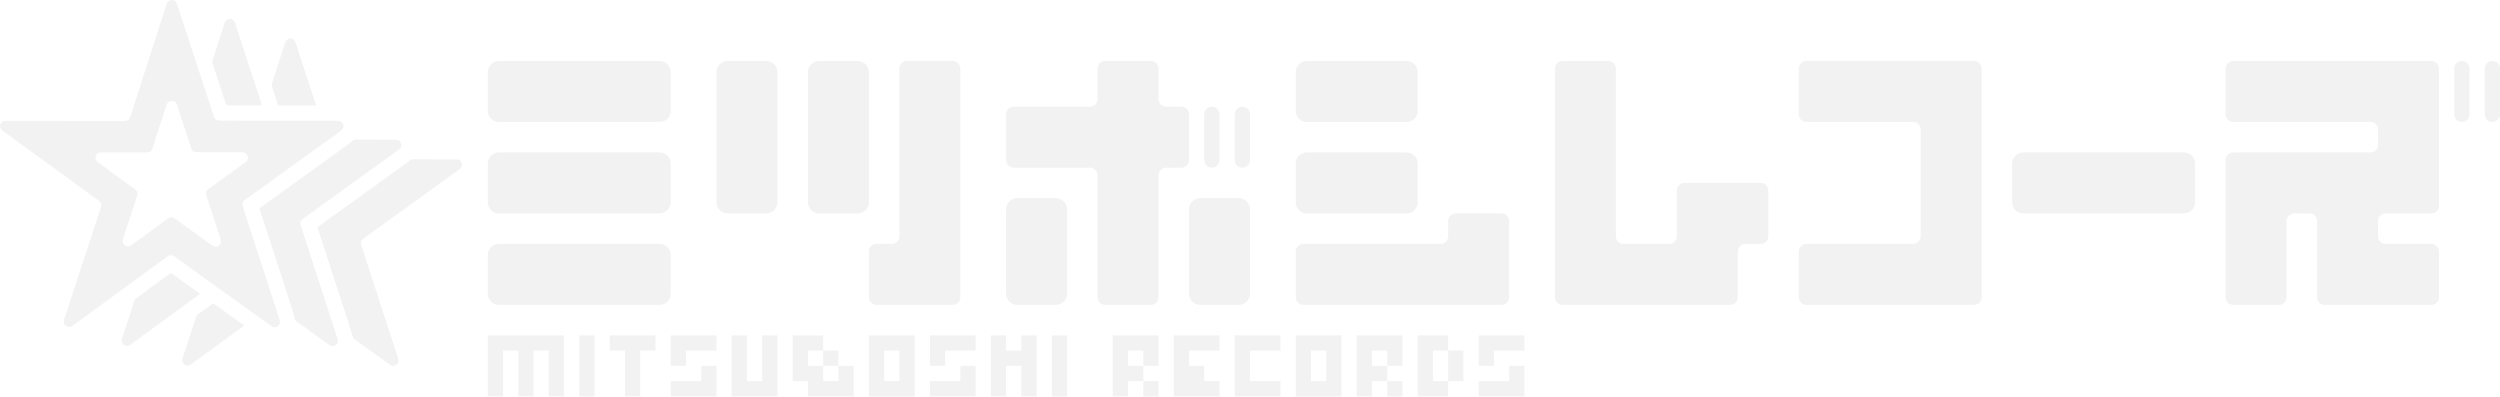
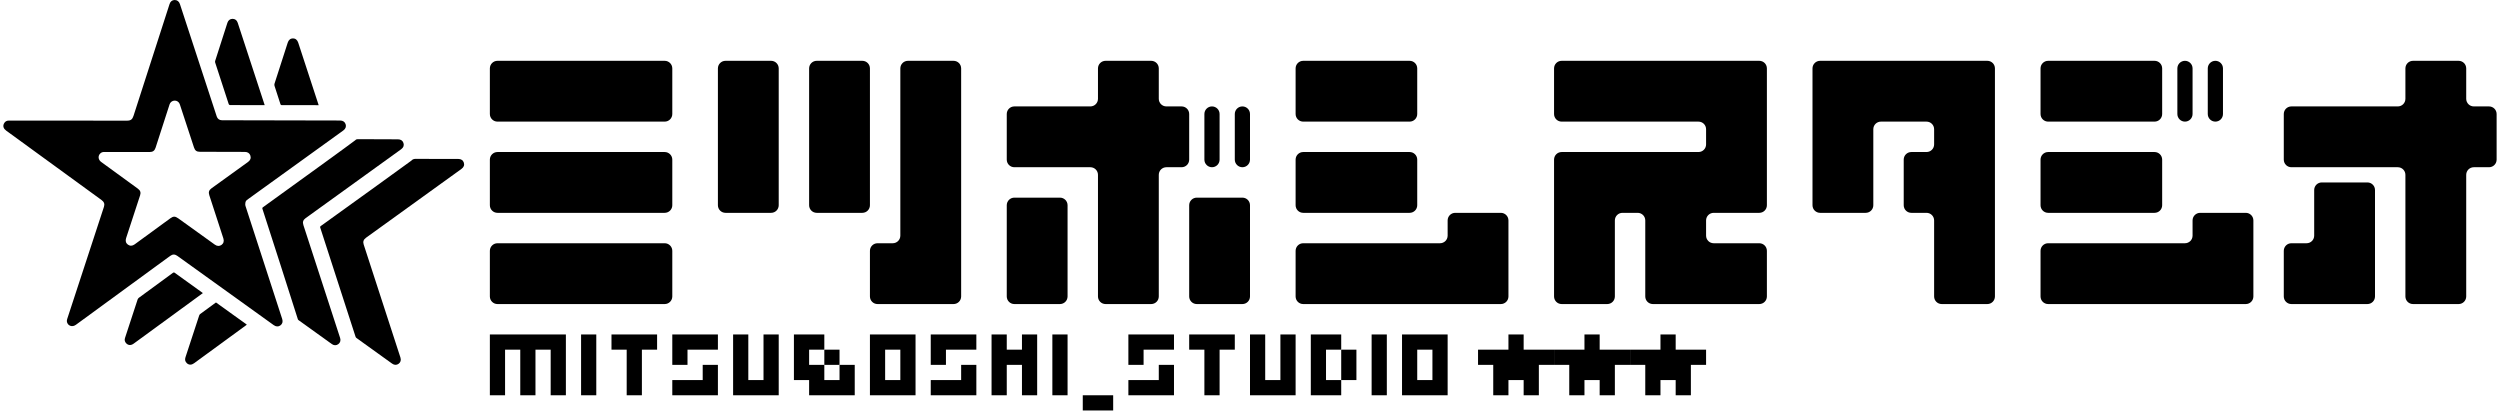
- <svg xmlns="http://www.w3.org/2000/svg" version="1.1" id="logo-color" fill="#F2F2F2" x="0px" y="0px" viewBox="0 0 1008 159.8" style="enable-background:new 0 0 1008 159.8;" xml:space="preserve">
+ <svg xmlns="http://www.w3.org/2000/svg" id="_レイヤー_1" data-name="レイヤー_1" version="1.1" viewBox="0 0 1480 243">
  <g>
-     <path d="M26.21,48.75c4.85,0,9.7,0,14.56,0c3.06,0,6.11,0.02,9.17,0.03c1.57,0,2.21-0.48,2.69-1.98   c4.85-15.06,9.7-30.11,14.56-45.17c0.34-1.05,1.07-1.62,2.07-1.64c0.99-0.01,1.78,0.59,2.12,1.64   c3.77,11.52,7.54,23.04,11.31,34.56c1.19,3.62,2.38,7.25,3.57,10.87c0.33,1,1.08,1.54,2.13,1.55c2.13,0.01,4.25,0.03,6.38,0.03   c7.88,0.01,15.75,0.02,23.63,0.03c5.91,0.01,11.83,0.02,17.74,0.03c1.11,0,1.92,0.54,2.24,1.49c0.32,0.95-0.01,1.86-0.92,2.52   c-12.75,9.2-25.51,18.4-38.27,27.59c-0.54,0.39-1.17,0.74-1.31,1.43c-0.1,0.5-0.14,1.07,0.02,1.55c1.66,5.2,3.35,10.38,5.04,15.57   c3.27,10.04,6.54,20.09,9.81,30.13c0.34,1.06,0.07,1.97-0.76,2.57c-0.81,0.58-1.75,0.54-2.67-0.13   c-12.96-9.31-25.92-18.62-38.88-27.93c-1.11-0.8-1.95-0.8-3.05,0c-12.67,9.25-25.35,18.5-38.01,27.77c-1.36,1-2.7,0.52-3.29-0.33   c-0.43-0.61-0.5-1.27-0.26-1.99c1.55-4.73,3.09-9.46,4.64-14.18c3.4-10.39,6.81-20.77,10.21-31.15c0.37-1.14,0.07-2.01-0.97-2.77   c-12.85-9.35-25.7-18.7-38.55-28.05c-1.07-0.78-1.41-1.77-0.93-2.79c0.39-0.83,1.05-1.26,1.97-1.27c1.43-0.01,2.86,0,4.29,0   C13.05,48.75,19.63,48.75,26.21,48.75z M50,61.45c-3.09,0-6.18,0-9.27,0c-0.58,0-1.08,0.15-1.5,0.54   c-1.07,0.99-0.94,2.58,0.29,3.48c4.95,3.61,9.91,7.21,14.86,10.82c1,0.73,1.27,1.55,0.89,2.69c-1.89,5.77-3.78,11.54-5.66,17.31   c-0.36,1.09-0.09,2.03,0.73,2.62c0.84,0.61,1.8,0.57,2.72-0.1c4.8-3.51,9.6-7.01,14.4-10.52c1.24-0.91,1.98-0.9,3.24,0   c4.92,3.54,9.84,7.07,14.77,10.61c0.94,0.68,1.89,0.71,2.72,0.11c0.83-0.6,1.09-1.53,0.74-2.62c-1.89-5.82-3.79-11.64-5.68-17.46   c-0.4-1.24-0.14-2.05,0.91-2.82c4.93-3.56,9.86-7.11,14.79-10.67c0.92-0.66,1.23-1.57,0.89-2.57c-0.31-0.93-1.1-1.46-2.19-1.46   c-1.81-0.01-3.62-0.03-5.43-0.03c-4.25-0.01-8.51-0.01-12.76-0.02c-1.32,0-1.99-0.48-2.4-1.73c-1.89-5.77-3.78-11.54-5.68-17.3   c-0.11-0.32-0.26-0.66-0.48-0.91c-1.11-1.29-3.19-0.85-3.72,0.78c-1.89,5.84-3.77,11.68-5.66,17.52c-0.39,1.2-1.11,1.73-2.36,1.73   C56.12,61.45,53.06,61.45,50,61.45z" />
-     <path d="M175.17,64.26c2.91,0,5.82,0,8.72,0c1.17,0,1.95,0.52,2.27,1.5c0.32,0.98-0.01,1.85-0.97,2.54   c-9.99,7.21-19.99,14.41-29.98,21.62c-2.87,2.07-5.74,4.14-8.61,6.21c-1,0.72-1.3,1.6-0.93,2.73c3.95,12.13,7.89,24.25,11.84,36.38   c1.01,3.11,2.02,6.21,3.02,9.32c0.34,1.04,0.07,1.93-0.74,2.52c-0.8,0.59-1.73,0.57-2.63-0.07c-4.82-3.46-9.63-6.91-14.44-10.38   c-0.17-0.13-0.3-0.37-0.37-0.59c-0.6-1.88-1.15-3.77-1.76-5.65c-3.62-11.15-7.25-22.3-10.88-33.45c-0.53-1.62-1.04-3.25-1.6-4.87   c-0.12-0.35-0.04-0.52,0.25-0.72c11.99-8.64,23.98-17.28,35.97-25.93c0.2-0.15,0.43-0.27,0.59-0.45c0.55-0.65,1.23-0.77,2.06-0.75   c2.72,0.06,5.45,0.02,8.17,0.02C175.17,64.24,175.17,64.25,175.17,64.26z" />
-     <path d="M151.4,56.33c2.71,0,5.42,0,8.12,0c1.13,0,1.91,0.52,2.22,1.48c0.32,0.97,0.01,1.85-0.92,2.51   c-9.24,6.67-18.48,13.33-27.72,19.99c-3.64,2.62-7.27,5.25-10.91,7.87c-1.03,0.74-1.32,1.59-0.92,2.82   c1.76,5.43,3.53,10.85,5.3,16.27c3.19,9.79,6.37,19.59,9.55,29.38c0.32,0.99,0.04,1.91-0.74,2.48c-0.79,0.58-1.74,0.58-2.59-0.02   c-4.49-3.22-8.98-6.45-13.47-9.68c-0.12-0.09-0.24-0.23-0.28-0.37c-0.53-1.8-0.98-3.61-1.56-5.39c-3.43-10.6-6.88-21.2-10.33-31.8   c-0.8-2.46-1.59-4.92-2.41-7.38c-0.13-0.38-0.05-0.55,0.25-0.77c9.69-6.98,19.37-13.96,29.06-20.95c2.36-1.7,4.72-3.4,7.07-5.1   c0.41-0.3,0.82-0.63,1.17-1c0.29-0.31,0.57-0.42,0.99-0.42c2.71,0.02,5.42,0.01,8.12,0.01C151.4,56.3,151.4,56.31,151.4,56.33z" />
-     <path d="M105.65,42.5c-1.12,0-2.15,0-3.18,0c-3.54-0.01-7.07-0.03-10.61-0.02c-0.45,0-0.66-0.1-0.81-0.56   c-1.8-5.55-3.62-11.1-5.42-16.64c-0.07-0.2-0.07-0.46-0.01-0.66c1.64-5.15,3.3-10.29,4.96-15.44c0.32-0.99,1.09-1.57,2.07-1.57   c1.01-0.01,1.75,0.55,2.09,1.59c3.35,10.22,6.7,20.45,10.05,30.67C105.07,40.72,105.34,41.56,105.65,42.5z" />
-     <path d="M80.65,118.49c-1.84,1.34-3.62,2.64-5.4,3.94c-7.52,5.49-15.04,10.98-22.56,16.47c-1.1,0.8-2.19,0.76-3.05-0.13   c-0.58-0.61-0.74-1.33-0.48-2.12c0.7-2.18,1.42-4.35,2.13-6.52c0.99-3.02,1.97-6.05,2.98-9.07c0.09-0.26,0.29-0.52,0.51-0.69   c4.58-3.36,9.16-6.7,13.74-10.06c0.25-0.18,0.42-0.27,0.73-0.05c3.71,2.69,7.44,5.35,11.16,8.03   C80.47,118.34,80.53,118.4,80.65,118.49z" />
-     <path d="M127.46,42.52c-0.42,0-0.78,0-1.14,0c-4.55-0.01-9.1-0.02-13.66-0.01c-0.38,0-0.55-0.1-0.67-0.47   c-0.78-2.45-1.6-4.88-2.38-7.33c-0.09-0.28-0.08-0.63,0.01-0.9c1.77-5.53,3.55-11.05,5.34-16.57c0.35-1.1,1.12-1.71,2.12-1.71   c1,0,1.76,0.62,2.12,1.72c2.7,8.24,5.4,16.48,8.1,24.73C127.34,42.13,127.39,42.31,127.46,42.52z" />
-     <path d="M85.97,122.29c4.14,2.97,8.27,5.94,12.45,8.94c-0.13,0.11-0.22,0.2-0.32,0.28c-7.01,5.12-14.03,10.24-21.04,15.36   c-0.98,0.72-2.01,0.72-2.83,0c-0.74-0.65-0.92-1.47-0.62-2.39c0.97-2.96,1.94-5.92,2.91-8.89c0.88-2.68,1.75-5.36,2.64-8.03   c0.07-0.22,0.21-0.46,0.39-0.6c2.07-1.53,4.15-3.04,6.23-4.56C85.83,122.37,85.89,122.34,85.97,122.29z" />
+     <path d="M75.12,71.43c2.29,0,3.23-.71,3.94-2.9,7.1-22.05,14.21-44.09,21.32-66.14C100.87.86,101.95.02,103.4,0c1.45-.02,2.61.86,3.11,2.4,5.52,16.87,20.04,61.22,21.79,66.53.48,1.46,1.59,2.25,3.12,2.26,3.11.02,61.26.13,69.92.15,1.63,0,2.81.79,3.27,2.18.47,1.39-.01,2.73-1.34,3.69-18.68,13.47-37.35,26.94-56.03,40.4-.79.57-1.71,1.08-1.92,2.1-.15.73-.2,1.57.02,2.27,2.42,7.61,16.96,52.22,21.74,66.92.5,1.55.1,2.89-1.12,3.76-1.19.85-2.56.79-3.92-.19-18.98-13.63-37.96-27.26-56.93-40.9-1.62-1.17-2.85-1.17-4.47,0-18.56,13.55-37.13,27.09-55.66,40.67-2,1.46-3.95.76-4.82-.48-.63-.9-.73-1.86-.38-2.91,2.28-6.92,16.76-51.18,21.75-66.39.55-1.68.1-2.95-1.42-4.05-18.81-13.69-37.63-27.39-56.45-41.08-1.56-1.14-2.06-2.59-1.36-4.09.57-1.22,1.54-1.85,2.89-1.86,2.09,0,4.18,0,6.28,0,9.63,0,59.17.03,63.64.05ZM61.64,89.97c-.85,0-1.58.23-2.2.8-1.57,1.44-1.38,3.77.43,5.09,7.25,5.28,14.51,10.56,21.76,15.84,1.46,1.07,1.86,2.27,1.31,3.94-2.76,8.45-5.53,16.89-8.29,25.34-.52,1.6-.14,2.97,1.07,3.84,1.23.89,2.63.84,3.98-.15,7.03-5.13,14.06-10.27,21.09-15.4,1.82-1.33,2.9-1.32,4.75,0,7.21,5.18,14.41,10.36,21.62,15.54,1.38.99,2.77,1.04,3.99.16,1.21-.88,1.6-2.25,1.08-3.84-2.77-8.52-5.54-17.04-8.32-25.56-.59-1.82-.21-3.01,1.34-4.12,7.22-5.21,14.44-10.41,21.65-15.62,1.35-.97,1.8-2.3,1.31-3.76-.46-1.37-1.61-2.13-3.21-2.14-2.65-.02-20.41-.07-26.64-.07-1.93,0-2.91-.7-3.51-2.53-2.77-8.44-5.53-16.89-8.32-25.33-.16-.47-.38-.97-.7-1.34-1.62-1.88-4.68-1.24-5.45,1.15-2.77,8.55-5.52,17.1-8.28,25.65-.57,1.76-1.62,2.53-3.46,2.53-4.48,0-22.48,0-27.01,0Z" />
+     <path d="M271.27,94.09c1.71,0,2.85.76,3.32,2.19.47,1.44-.01,2.71-1.41,3.72-14.63,10.55-52.31,37.72-56.51,40.75-1.47,1.06-1.91,2.35-1.37,4,5.78,17.76,20.29,62.37,21.76,66.92.49,1.53.1,2.83-1.08,3.69-1.18.86-2.54.84-3.85-.1-7.05-5.06-14.11-10.12-21.15-15.2-.26-.18-.44-.54-.54-.86-.87-2.75-20.03-62.01-20.84-64.38-.18-.51-.06-.76.36-1.06,17.56-12.65,53.3-38.36,53.53-38.63.81-.95,1.8-1.13,3.02-1.1,3.99.09,20.49.06,24.74.06Z" />
+     <path d="M235.59,82.48c1.66,0,2.8.76,3.26,2.17.47,1.42,0,2.7-1.34,3.68-13.53,9.76-51.24,36.95-56.56,40.79-1.51,1.09-1.93,2.33-1.34,4.13,2.58,7.94,17.09,52.51,21.75,66.85.47,1.45.06,2.79-1.09,3.64-1.15.85-2.55.86-3.8-.04-6.58-4.72-13.16-9.44-19.73-14.17-.18-.13-.35-.34-.41-.54-.77-2.63-19.73-61.66-20.94-65.25-.19-.56-.08-.8.36-1.12,14.19-10.22,54.1-39.07,54.6-39.62.42-.46.84-.62,1.45-.61,3.97.03,19.83.08,23.79.09Z" />
+     <path d="M156.7,62.24c-1.65,0-15.02-.05-20.2-.03-.66,0-.97-.15-1.18-.82-2.63-8.13-5.3-16.25-7.94-24.37-.1-.3-.1-.68,0-.97,2.41-7.54,4.83-15.07,7.26-22.6.47-1.45,1.6-2.29,3.02-2.3,1.47,0,2.57.81,3.07,2.33,4.91,14.97,15.52,47.39,15.97,48.77Z" />
+     <path d="M120.1,173.51c-2.69,1.96-29.93,21.86-40.94,29.9-1.61,1.18-3.21,1.11-4.46-.19-.85-.89-1.08-1.95-.71-3.1,1.03-3.19,6.01-18.41,7.48-22.83.13-.38.42-.77.74-1.01,6.7-4.92,13.42-9.82,20.12-14.73.36-.27.62-.4,1.07-.08,5.43,3.93,10.89,7.84,16.33,11.75.1.07.19.15.36.29Z" />
+     <path d="M188.64,62.26c-.61,0-15.01-.02-21.67-.01-.55,0-.81-.15-.98-.69-1.15-3.58-2.34-7.15-3.48-10.74-.13-.4-.12-.92.01-1.32,2.59-8.09,5.2-16.18,7.82-24.27.52-1.61,1.64-2.51,3.1-2.51,1.46,0,2.58.92,3.1,2.52,3.95,12.07,12.01,36.71,12.11,37.02Z" />
+     <path d="M127.88,179.07c6.06,4.35,12.11,8.7,18.23,13.1-.19.17-.32.3-.47.41-10.27,7.5-20.54,15-30.81,22.5-1.44,1.05-2.95,1.05-4.14,0-1.09-.96-1.35-2.15-.91-3.51,1.42-4.34,6.83-20.86,8.13-24.78.11-.32.31-.68.57-.87,3.03-2.24,6.08-4.46,9.12-6.68.08-.06.16-.1.28-.17Z" />
  </g>
+   <rect x="290" y="90" width="108" height="36" rx="4.5" ry="4.5" />
+   <rect x="290" y="144" width="108" height="36" rx="4.5" ry="4.5" />
+   <rect x="290" y="36" width="108" height="36" rx="4.5" ry="4.5" />
+   <rect x="713" y="63" width="9" height="36" rx="4.5" ry="4.5" />
+   <rect x="731" y="63" width="9" height="36" rx="4.5" ry="4.5" />
+   <rect x="479" y="36" width="36" height="90" rx="4.5" ry="4.5" />
+   <path d="M699.5,63h-9c-2.49,0-4.5-2.01-4.5-4.5v-18c0-2.49-2.01-4.5-4.5-4.5h-27c-2.49,0-4.5,2.01-4.5,4.5v18c0,2.49-2.01,4.5-4.5,4.5h-45c-2.49,0-4.5,2.01-4.5,4.5v27c0,2.49,2.01,4.5,4.5,4.5h45c2.49,0,4.5,2.01,4.5,4.5v72c0,2.49,2.01,4.5,4.5,4.5h27c2.49,0,4.5-2.01,4.5-4.5v-72c0-2.49,2.01-4.5,4.5-4.5h9c2.49,0,4.5-2.01,4.5-4.5v-27c0-2.49-2.01-4.5-4.5-4.5Z" />
+   <rect x="425" y="36" width="36" height="90" rx="4.5" ry="4.5" />
+   <rect x="596" y="117" width="36" height="63" rx="4.5" ry="4.5" />
+   <rect x="704" y="117" width="36" height="63" rx="4.5" ry="4.5" />
+   <path d="M533,40.5v99c0,2.49-2.01,4.5-4.5,4.5h-9c-2.49,0-4.5,2.01-4.5,4.5v27c0,2.49,2.01,4.5,4.5,4.5h45c2.49,0,4.5-2.01,4.5-4.5V40.5c0-2.49-2.01-4.5-4.5-4.5h-27c-2.49,0-4.5,2.01-4.5,4.5Z" />
+   <rect x="785" y="72" width="36" height="72" rx="4.5" ry="4.5" transform="translate(911 -695) rotate(90)" />
+   <rect x="785" y="18" width="36" height="72" rx="4.5" ry="4.5" transform="translate(857 -749) rotate(90)" />
+   <path d="M771.5,144h81c2.49,0,4.5-2.01,4.5-4.5v-9c0-2.49,2.01-4.5,4.5-4.5h27c2.49,0,4.5,2.01,4.5,4.5v45c0,2.49-2.01,4.5-4.5,4.5h-117c-2.49,0-4.5-2.01-4.5-4.5v-27c0-2.49,2.01-4.5,4.5-4.5Z" />
+   <polygon points="290 198 290 234 299 234 299 207 308 207 308 234 317 234 317 207 326 207 326 234 335 234 335 198 290 198" />
+   <rect x="344" y="198" width="9" height="36" />
+   <rect x="623" y="198" width="9" height="36" />
+   <polygon points="398 216 407 216 407 207 425 207 425 198 398 198 398 216" />
+   <polygon points="416 225 398 225 398 234 425 234 425 216 416 216 416 225" />
+   <polygon points="551 216 560 216 560 207 578 207 578 198 551 198 551 216" />
+   <polygon points="569 225 551 225 551 234 578 234 578 216 569 216 569 225" />
+   <polygon points="452 225 443 225 443 198 434 198 434 234 461 234 461 198 452 198 452 225" />
+   <rect x="488" y="207" width="9" height="9" />
+   <polygon points="497 225 488 225 488 216 479 216 479 207 488 207 488 198 470 198 470 225 479 225 479 234 506 234 506 216 497 216 497 225" />
+   <path d="M515,198v36h27v-36h-27ZM533,225h-9v-18h9v18Z" />
+   <polygon points="605 207 596 207 596 198 587 198 587 234 596 234 596 216 605 216 605 234 614 234 614 198 605 198 605 207" />
+   <polygon points="362 198 362 207 371 207 371 234 380 234 380 207 389 207 389 198 362 198" />
+   <rect x="1226" y="18" width="36" height="72" rx="4.5" ry="4.5" transform="translate(1298 -1190) rotate(90)" />
+   <rect x="1289" y="36" width="9" height="36" rx="4.5" ry="4.5" />
+   <rect x="1307" y="36" width="9" height="36" rx="4.5" ry="4.5" />
+   <rect x="1226" y="72" width="36" height="72" rx="4.5" ry="4.5" transform="translate(1352 -1136) rotate(90)" />
+   <path d="M1212.5,144h81c2.49,0,4.5-2.01,4.5-4.5v-9c0-2.49,2.01-4.5,4.5-4.5h27c2.49,0,4.5,2.01,4.5,4.5v45c0,2.49-2.01,4.5-4.5,4.5h-117c-2.49,0-4.5-2.01-4.5-4.5v-27c0-2.49,2.01-4.5,4.5-4.5Z" />
+   <path d="M920,40.5v27c0,2.49,2.01,4.5,4.5,4.5h81c2.49,0,4.5,2.01,4.5,4.5v9c0,2.49-2.01,4.5-4.5,4.5h-81c-2.49,0-4.5,2.01-4.5,4.5v81c0,2.49,2.01,4.5,4.5,4.5h27c2.49,0,4.5-2.01,4.5-4.5v-45c0-2.49,2.01-4.5,4.5-4.5h9c2.49,0,4.5,2.01,4.5,4.5v45c0,2.49,2.01,4.5,4.5,4.5h63c2.49,0,4.5-2.01,4.5-4.5v-27c0-2.49-2.01-4.5-4.5-4.5h-27c-2.49,0-4.5-2.01-4.5-4.5v-9c0-2.49,2.01-4.5,4.5-4.5h27c2.49,0,4.5-2.01,4.5-4.5V40.5c0-2.49-2.01-4.5-4.5-4.5h-117c-2.49,0-4.5,2.01-4.5,4.5Z" />
+   <path d="M1073,121.5V40.5c0-2.49,2.01-4.5,4.5-4.5h99c2.49,0,4.5,2.01,4.5,4.5v135c0,2.49-2.01,4.5-4.5,4.5h-27c-2.49,0-4.5-2.01-4.5-4.5v-45c0-2.49-2.01-4.5-4.5-4.5h-9c-2.49,0-4.5-2.01-4.5-4.5v-27c0-2.49,2.01-4.5,4.5-4.5h9c2.49,0,4.5-2.01,4.5-4.5v-9c0-2.49-2.01-4.5-4.5-4.5h-27c-2.49,0-4.5,2.01-4.5,4.5v45c0,2.49-2.01,4.5-4.5,4.5h-27c-2.49,0-4.5-2.01-4.5-4.5Z" />
  <g>
-     <path d="M265.94,86.05h-64.76c-2.49,0-4.5-2.01-4.5-4.5V65.96c0-2.49,2.01-4.5,4.5-4.5h64.76c2.49,0,4.5,2.01,4.5,4.5v15.59   C270.44,84.03,268.42,86.05,265.94,86.05z" />
-     <path d="M265.94,122.93h-64.76c-2.49,0-4.5-2.01-4.5-4.5v-15.59c0-2.49,2.01-4.5,4.5-4.5h64.76c2.49,0,4.5,2.01,4.5,4.5v15.59   C270.44,120.91,268.42,122.93,265.94,122.93z" />
-     <path d="M265.94,49.17h-64.76c-2.49,0-4.5-2.01-4.5-4.5V29.09c0-2.49,2.01-4.5,4.5-4.5h64.76c2.49,0,4.5,2.01,4.5,4.5v15.59   C270.44,47.16,268.42,49.17,265.94,49.17z" />
-     <path d="M488.63,67.61L488.63,67.61c-1.7,0-3.07-1.38-3.07-3.07V46.1c0-1.7,1.38-3.07,3.07-3.07l0,0c1.7,0,3.07,1.38,3.07,3.07   v18.44C491.71,66.23,490.33,67.61,488.63,67.61z" />
-     <path d="M500.93,67.61L500.93,67.61c-1.7,0-3.07-1.38-3.07-3.07V46.1c0-1.7,1.38-3.07,3.07-3.07l0,0c1.7,0,3.07,1.38,3.07,3.07   v18.44C504,66.23,502.62,67.61,500.93,67.61z" />
-     <path d="M345.84,86.05h-15.59c-2.49,0-4.5-2.01-4.5-4.5V29.09c0-2.49,2.01-4.5,4.5-4.5h15.59c2.49,0,4.5,2.01,4.5,4.5v52.46   C350.34,84.03,348.33,86.05,345.84,86.05z" />
-     <path d="M476.34,43.02h-6.15c-1.7,0-3.07-1.38-3.07-3.07V27.66c0-1.7-1.38-3.07-3.07-3.07h-18.44c-1.7,0-3.07,1.38-3.07,3.07v12.29   c0,1.7-1.38,3.07-3.07,3.07h-30.73c-1.7,0-3.07,1.38-3.07,3.07v18.44c0,1.7,1.38,3.07,3.07,3.07h30.73c1.7,0,3.07,1.38,3.07,3.07   v49.17c0,1.7,1.38,3.07,3.07,3.07h18.44c1.7,0,3.07-1.38,3.07-3.07V70.68c0-1.7,1.38-3.07,3.07-3.07h6.15   c1.7,0,3.07-1.38,3.07-3.07V46.1C479.41,44.4,478.04,43.02,476.34,43.02z" />
-     <path d="M308.96,86.05h-15.59c-2.49,0-4.5-2.01-4.5-4.5V29.09c0-2.49,2.01-4.5,4.5-4.5h15.59c2.49,0,4.5,2.01,4.5,4.5v52.46   C313.46,84.03,311.45,86.05,308.96,86.05z" />
-     <path d="M425.74,122.93h-15.59c-2.49,0-4.5-2.01-4.5-4.5V84.4c0-2.49,2.01-4.5,4.5-4.5h15.59c2.49,0,4.5,2.01,4.5,4.5v34.02   C430.24,120.91,428.23,122.93,425.74,122.93z" />
-     <path d="M499.5,122.93h-15.59c-2.49,0-4.5-2.01-4.5-4.5V84.4c0-2.49,2.01-4.5,4.5-4.5h15.59c2.49,0,4.5,2.01,4.5,4.5v34.02   C504,120.91,501.99,122.93,499.5,122.93z" />
-     <g>
-       <path d="M362.63,27.66v67.61c0,1.7-1.38,3.07-3.07,3.07h-6.15c-1.7,0-3.07,1.38-3.07,3.07v18.44c0,1.7,1.38,3.07,3.07,3.07h30.73    c1.7,0,3.07-1.38,3.07-3.07v-92.2c0-1.7-1.38-3.07-3.07-3.07h-18.44C364.01,24.59,362.63,25.96,362.63,27.66z" />
-     </g>
-     <path d="M571.61,81.55V65.96c0-2.49-2.01-4.5-4.5-4.5h-40.17c-2.49,0-4.5,2.01-4.5,4.5v15.59c0,2.49,2.01,4.5,4.5,4.5h40.17   C569.6,86.05,571.61,84.03,571.61,81.55z" />
-     <path d="M571.61,44.67V29.09c0-2.49-2.01-4.5-4.5-4.5h-40.17c-2.49,0-4.5,2.01-4.5,4.5v15.59c0,2.49,2.01,4.5,4.5,4.5h40.17   C569.6,49.17,571.61,47.16,571.61,44.67z" />
-     <g>
-       <path d="M525.51,98.34h55.32c1.7,0,3.07-1.38,3.07-3.07v-6.15c0-1.7,1.38-3.07,3.07-3.07h18.44c1.7,0,3.07,1.38,3.07,3.07v30.73    c0,1.7-1.38,3.07-3.07,3.07h-79.9c-1.7,0-3.07-1.38-3.07-3.07v-18.44C522.44,99.72,523.81,98.34,525.51,98.34z" />
-     </g>
-     <path d="M676.1,76.83v18.44c0,1.7-1.38,3.07-3.07,3.07h-18.44c-1.7,0-3.07-1.38-3.07-3.07V27.66c0-1.7-1.38-3.07-3.07-3.07H630   c-1.7,0-3.07,1.38-3.07,3.07v92.2c0,1.7,1.38,3.07,3.07,3.07h67.61c1.7,0,3.07-1.38,3.07-3.07v-18.44c0-1.7,1.38-3.07,3.07-3.07   h6.15c1.7,0,3.07-1.38,3.07-3.07V76.83c0-1.7-1.38-3.07-3.07-3.07h-30.73C677.47,73.76,676.1,75.13,676.1,76.83z" />
-     <path d="M725.27,27.66V46.1c0,1.7,1.38,3.07,3.07,3.07h43.02c1.7,0,3.07,1.38,3.07,3.07v43.02c0,1.7-1.38,3.07-3.07,3.07h-43.02   c-1.7,0-3.07,1.38-3.07,3.07v18.44c0,1.7,1.38,3.07,3.07,3.07h67.61c1.7,0,3.07-1.38,3.07-3.07v-92.2c0-1.7-1.38-3.07-3.07-3.07   h-67.61C726.64,24.59,725.27,25.96,725.27,27.66z" />
-     <path d="M880.57,86.05h-64.76c-2.49,0-4.5-2.01-4.5-4.5V65.96c0-2.49,2.01-4.5,4.5-4.5h64.76c2.49,0,4.5,2.01,4.5,4.5v15.59   C885.07,84.03,883.06,86.05,880.57,86.05z" />
-     <path d="M992.63,49.17L992.63,49.17c-1.7,0-3.07-1.38-3.07-3.07V27.66c0-1.7,1.38-3.07,3.07-3.07l0,0c1.7,0,3.07,1.38,3.07,3.07   V46.1C995.71,47.79,994.33,49.17,992.63,49.17z" />
-     <path d="M1004.93,49.17L1004.93,49.17c-1.7,0-3.07-1.38-3.07-3.07V27.66c0-1.7,1.38-3.07,3.07-3.07l0,0c1.7,0,3.07,1.38,3.07,3.07   V46.1C1008,47.79,1006.62,49.17,1004.93,49.17z" />
-     <path d="M897.37,27.66V46.1c0,1.7,1.38,3.07,3.07,3.07h55.32c1.7,0,3.07,1.38,3.07,3.07v6.15c0,1.7-1.38,3.07-3.07,3.07h-55.32   c-1.7,0-3.07,1.38-3.07,3.07v55.32c0,1.7,1.38,3.07,3.07,3.07h18.44c1.7,0,3.07-1.38,3.07-3.07V89.12c0-1.7,1.38-3.07,3.07-3.07   h6.15c1.7,0,3.07,1.38,3.07,3.07v30.73c0,1.7,1.38,3.07,3.07,3.07h43.02c1.7,0,3.07-1.38,3.07-3.07v-18.44   c0-1.7-1.38-3.07-3.07-3.07H961.9c-1.7,0-3.07-1.38-3.07-3.07v-6.15c0-1.7,1.38-3.07,3.07-3.07h18.44c1.7,0,3.07-1.38,3.07-3.07   V27.66c0-1.7-1.38-3.07-3.07-3.07h-79.9C898.74,24.59,897.37,25.96,897.37,27.66z" />
+     <path d="M1473.5,63h-9c-2.49,0-4.5-2.01-4.5-4.5v-18c0-2.49-2.01-4.5-4.5-4.5h-27c-2.49,0-4.5,2.01-4.5,4.5v18c0,2.49-2.01,4.5-4.5,4.5h-63c-2.49,0-4.5,2.01-4.5,4.5v27c0,2.49,2.01,4.5,4.5,4.5h63c2.49,0,4.5,2.01,4.5,4.5v72c0,2.49,2.01,4.5,4.5,4.5h27c2.49,0,4.5-2.01,4.5-4.5v-72c0-2.49,2.01-4.5,4.5-4.5h9c2.49,0,4.5-2.01,4.5-4.5v-27c0-2.49-2.01-4.5-4.5-4.5Z" />
+     <path d="M1365.5,144h-9c-2.49,0-4.5,2.01-4.5,4.5v27c0,2.49,2.01,4.5,4.5,4.5h45c2.49,0,4.5-2.01,4.5-4.5v-63c0-2.49-2.01-4.5-4.5-4.5h-27c-2.49,0-4.5,2.01-4.5,4.5v27c0,2.49-2.01,4.5-4.5,4.5Z" />
  </g>
-   <polygon points="215.12,135.22 208.98,135.22 202.83,135.22 196.68,135.22 196.68,141.37 196.68,159.8 202.83,159.8 202.83,141.37   208.98,141.37 208.98,159.8 215.12,159.8 215.12,141.37 221.27,141.37 221.27,159.8 227.41,159.8 227.41,141.37 227.41,135.22   221.27,135.22 " />
-   <rect x="233.56" y="135.22" width="6.15" height="24.59" />
-   <rect x="424.1" y="135.22" width="6.15" height="24.59" />
-   <polygon points="270.44,141.37 270.44,147.51 276.59,147.51 276.59,141.37 288.88,141.37 288.88,135.22 270.44,135.22 " />
-   <polygon points="282.73,153.66 270.44,153.66 270.44,159.8 288.88,159.8 288.88,153.66 288.88,147.51 282.73,147.51 " />
-   <polygon points="374.93,141.37 374.93,147.51 381.07,147.51 381.07,141.37 393.37,141.37 393.37,135.22 374.93,135.22 " />
-   <polygon points="387.22,153.66 374.93,153.66 374.93,159.8 393.37,159.8 393.37,153.66 393.37,147.51 387.22,147.51 " />
-   <polygon points="596.2,135.22 596.2,141.37 596.2,147.51 602.34,147.51 602.34,141.37 614.63,141.37 614.63,135.22 " />
-   <polygon points="608.49,153.66 596.2,153.66 596.2,159.8 614.63,159.8 614.63,153.66 614.63,147.51 608.49,147.51 " />
-   <polygon points="307.32,153.66 301.17,153.66 301.17,135.22 295.02,135.22 295.02,159.8 301.17,159.8 307.32,159.8 313.46,159.8   313.46,135.22 307.32,135.22 " />
-   <rect x="331.9" y="141.37" width="6.15" height="6.15" />
-   <polygon points="338.05,153.66 331.9,153.66 331.9,147.51 325.76,147.51 325.76,141.37 331.9,141.37 331.9,135.22 325.76,135.22   319.61,135.22 319.61,153.66 325.76,153.66 325.76,159.8 338.05,159.8 344.2,159.8 344.2,147.51 338.05,147.51 " />
-   <path d="M356.49,135.22h-6.15v24.59h6.15h6.15h6.15v-24.59h-6.15H356.49z M362.63,153.66h-6.15v-12.29h6.15V153.66z" />
-   <polygon points="411.8,141.37 405.66,141.37 405.66,135.22 399.51,135.22 399.51,159.8 405.66,159.8 405.66,147.51 411.8,147.51   411.8,159.8 417.95,159.8 417.95,135.22 411.8,135.22 " />
-   <polygon points="252,135.22 245.85,135.22 245.85,141.37 252,141.37 252,159.8 258.15,159.8 258.15,141.37 264.29,141.37   264.29,135.22 258.15,135.22 " />
-   <polygon points="448.68,135.22 448.68,159.8 454.83,159.8 454.83,153.66 460.98,153.66 460.98,147.51 454.83,147.51 454.83,141.37   460.98,141.37 460.98,147.51 467.12,147.51 467.12,141.37 467.12,135.22 454.83,135.22 " />
-   <rect x="460.98" y="153.66" width="6.15" height="6.15" />
-   <polygon points="547.02,135.22 547.02,159.8 553.17,159.8 553.17,153.66 559.32,153.66 559.32,147.51 553.17,147.51 553.17,141.37   559.32,141.37 559.32,147.51 565.46,147.51 565.46,141.37 565.46,135.22 553.17,135.22 " />
-   <rect x="559.32" y="153.66" width="6.15" height="6.15" />
-   <polygon points="473.27,141.37 473.27,153.66 473.27,159.8 491.71,159.8 491.71,153.66 485.56,153.66 485.56,147.51 479.41,147.51   479.41,141.37 491.71,141.37 491.71,135.22 473.27,135.22 " />
-   <polygon points="497.85,141.37 497.85,153.66 497.85,159.8 516.29,159.8 516.29,153.66 504,153.66 504,141.37 516.29,141.37   516.29,135.22 497.85,135.22 " />
-   <path d="M528.59,135.22h-6.15v24.59h6.15h6.15h6.15v-24.59h-6.15H528.59z M534.73,153.66h-6.15v-12.29h6.15V153.66z" />
-   <polygon points="577.76,141.37 583.9,141.37 583.9,135.22 577.76,135.22 571.61,135.22 571.61,159.8 577.76,159.8 583.9,159.8   583.9,153.66 577.76,153.66 " />
-   <rect x="583.9" y="141.37" width="6.15" height="12.29" />
+   <polygon points="668 198 668 216 677 216 677 207 695 207 695 198 668 198" />
+   <polygon points="686 225 668 225 668 234 695 234 695 216 686 216 686 225" />
+   <polygon points="704 198 704 207 713 207 713 234 722 234 722 207 731 207 731 198 704 198" />
+   <rect x="812" y="198" width="9" height="36" />
+   <path d="M830,198v36h27v-36h-27ZM848,225h-9v-18h9v18Z" />
+   <polygon points="740 198 740 234 767 234 767 198 758 198 758 225 749 225 749 198 740 198" />
+   <polygon points="776 198 776 234 794 234 794 225 785 225 785 207 794 207 794 198 776 198" />
+   <rect x="794" y="207" width="9" height="18" />
+   <polygon points="875 207 875 216 884 216 884 234 893 234 893 225 902 225 902 234 911 234 911 216 920 216 920 207 902 207 902 198 893 198 893 207 875 207" />
+   <polygon points="920 207 920 216 929 216 929 234 938 234 938 225 947 225 947 234 956 234 956 216 965 216 965 207 947 207 947 198 938 198 938 207 920 207" />
+   <polygon points="965 207 965 216 974 216 974 234 983 234 983 225 992 225 992 234 1001 234 1001 216 1010 216 1010 207 992 207 992 198 983 198 983 207 965 207" />
+   <rect x="641" y="234" width="18" height="9" />
</svg>
